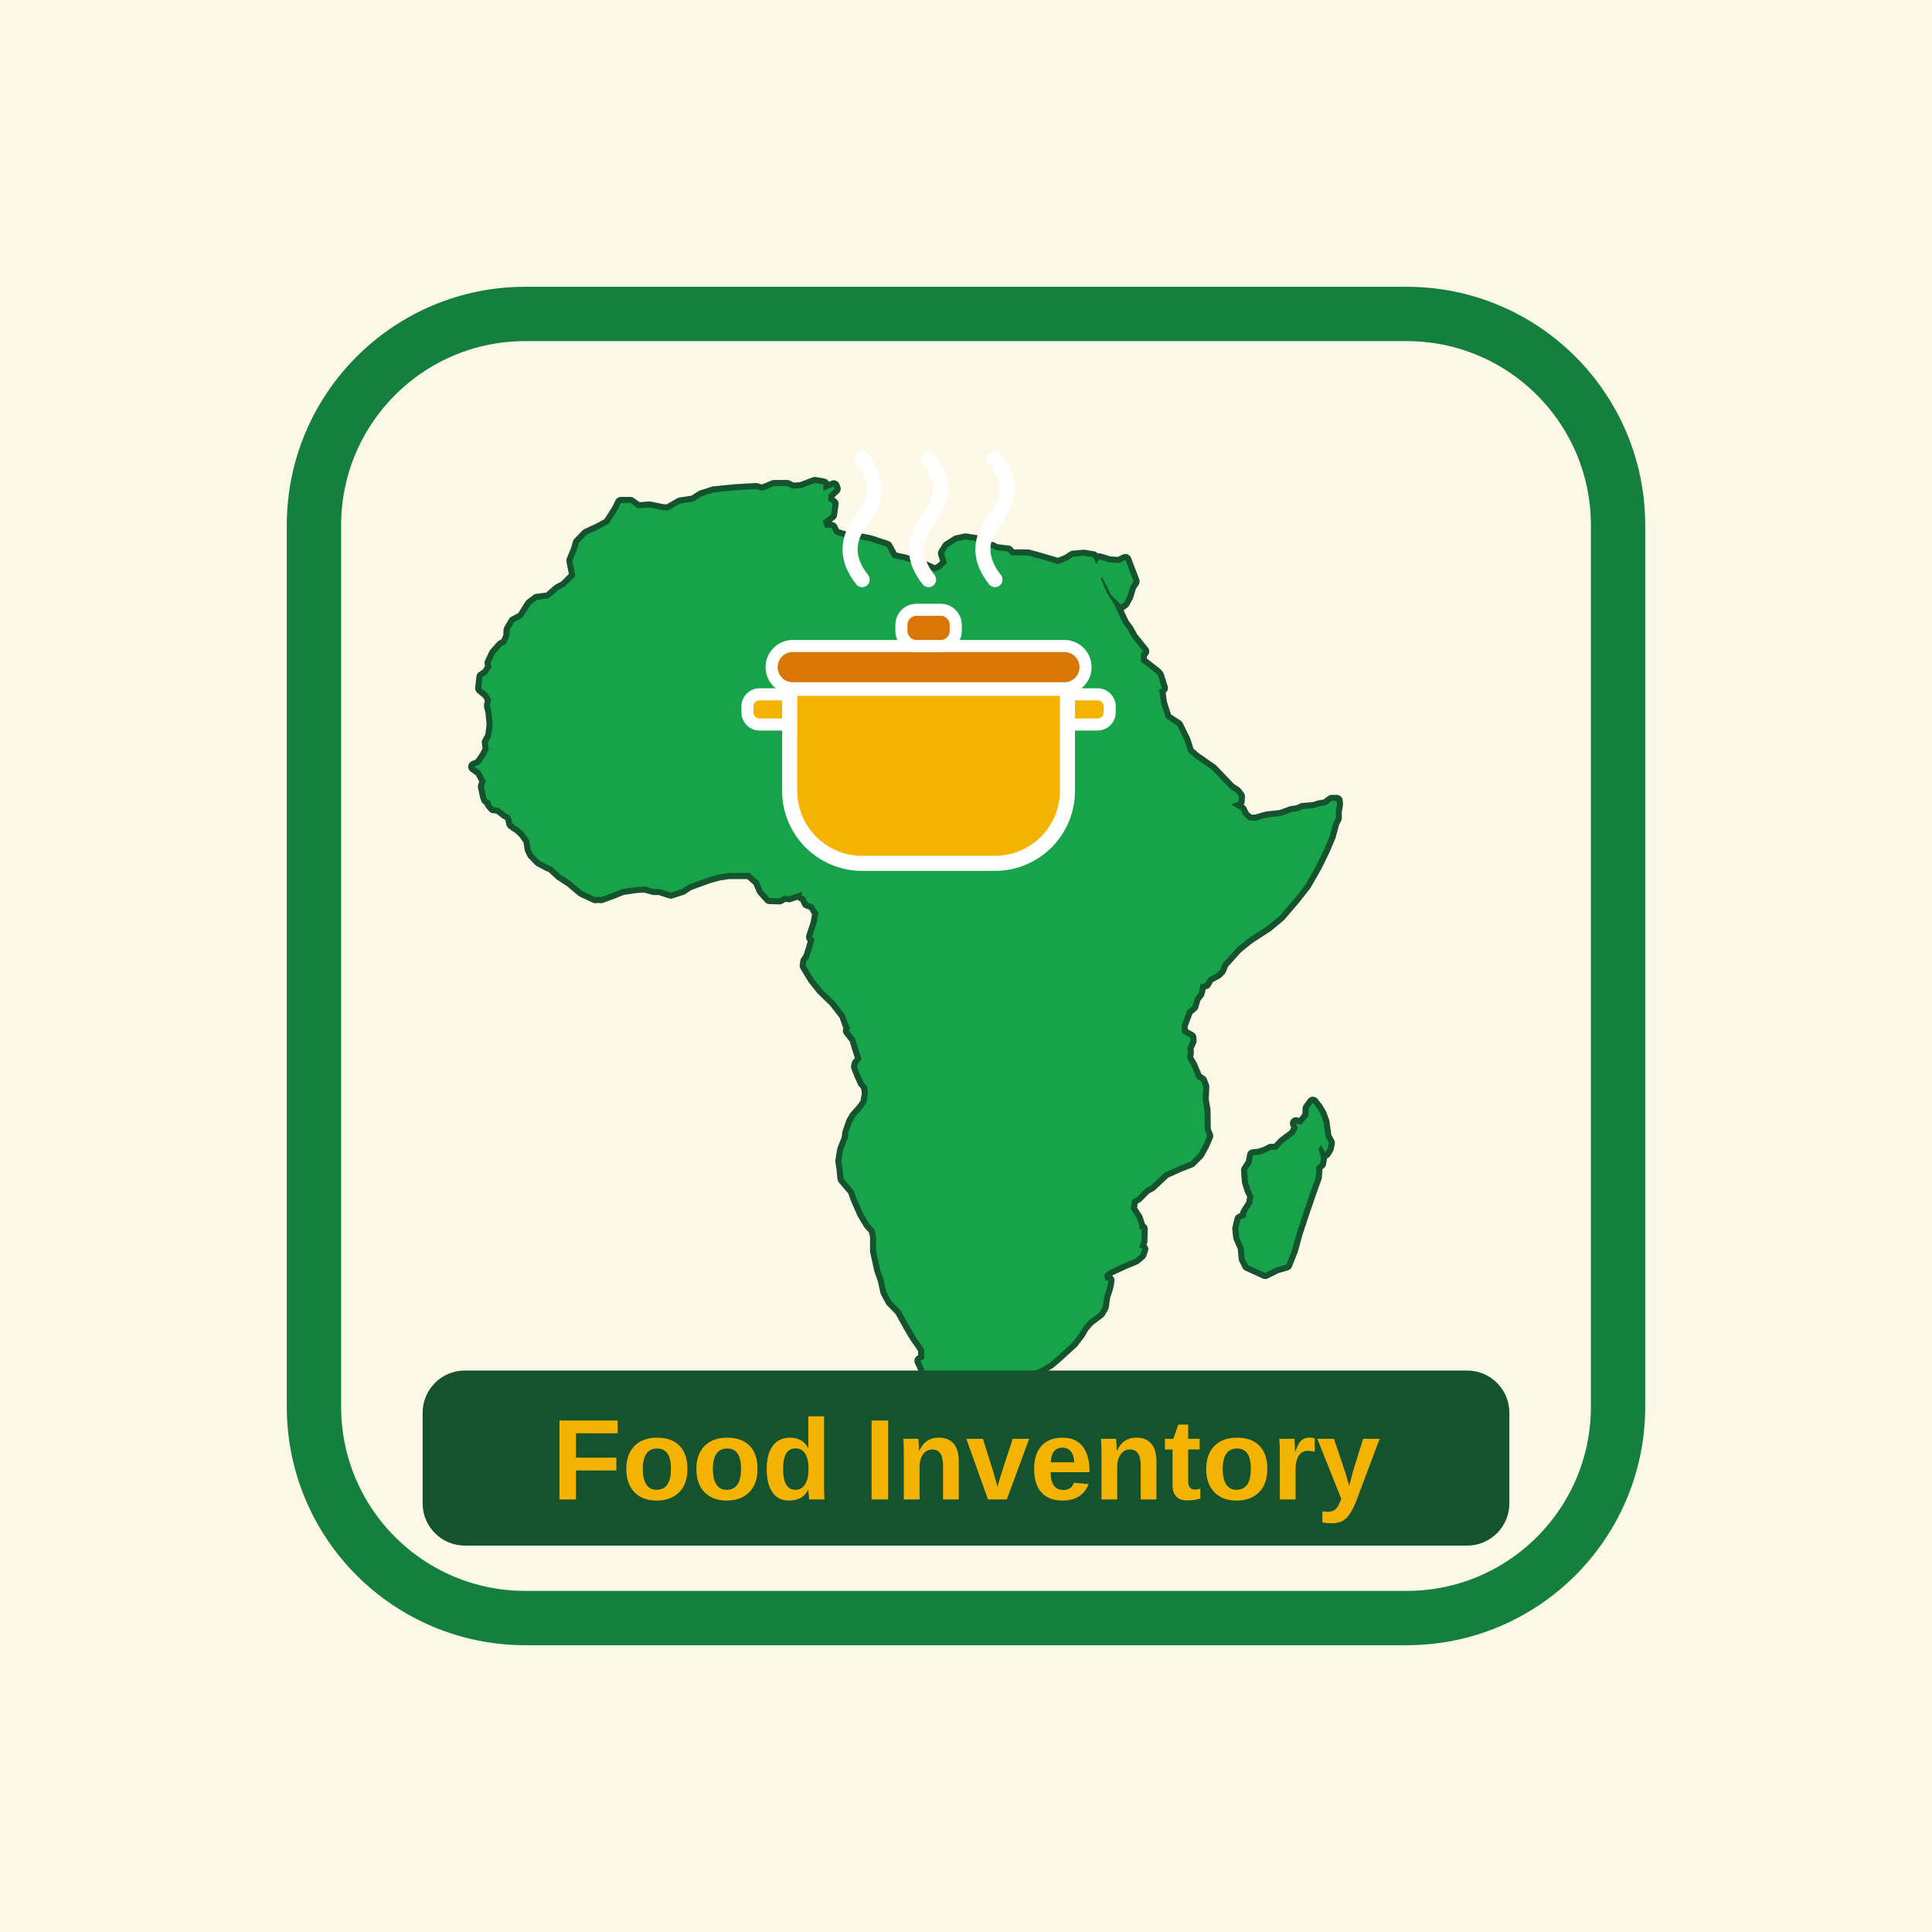
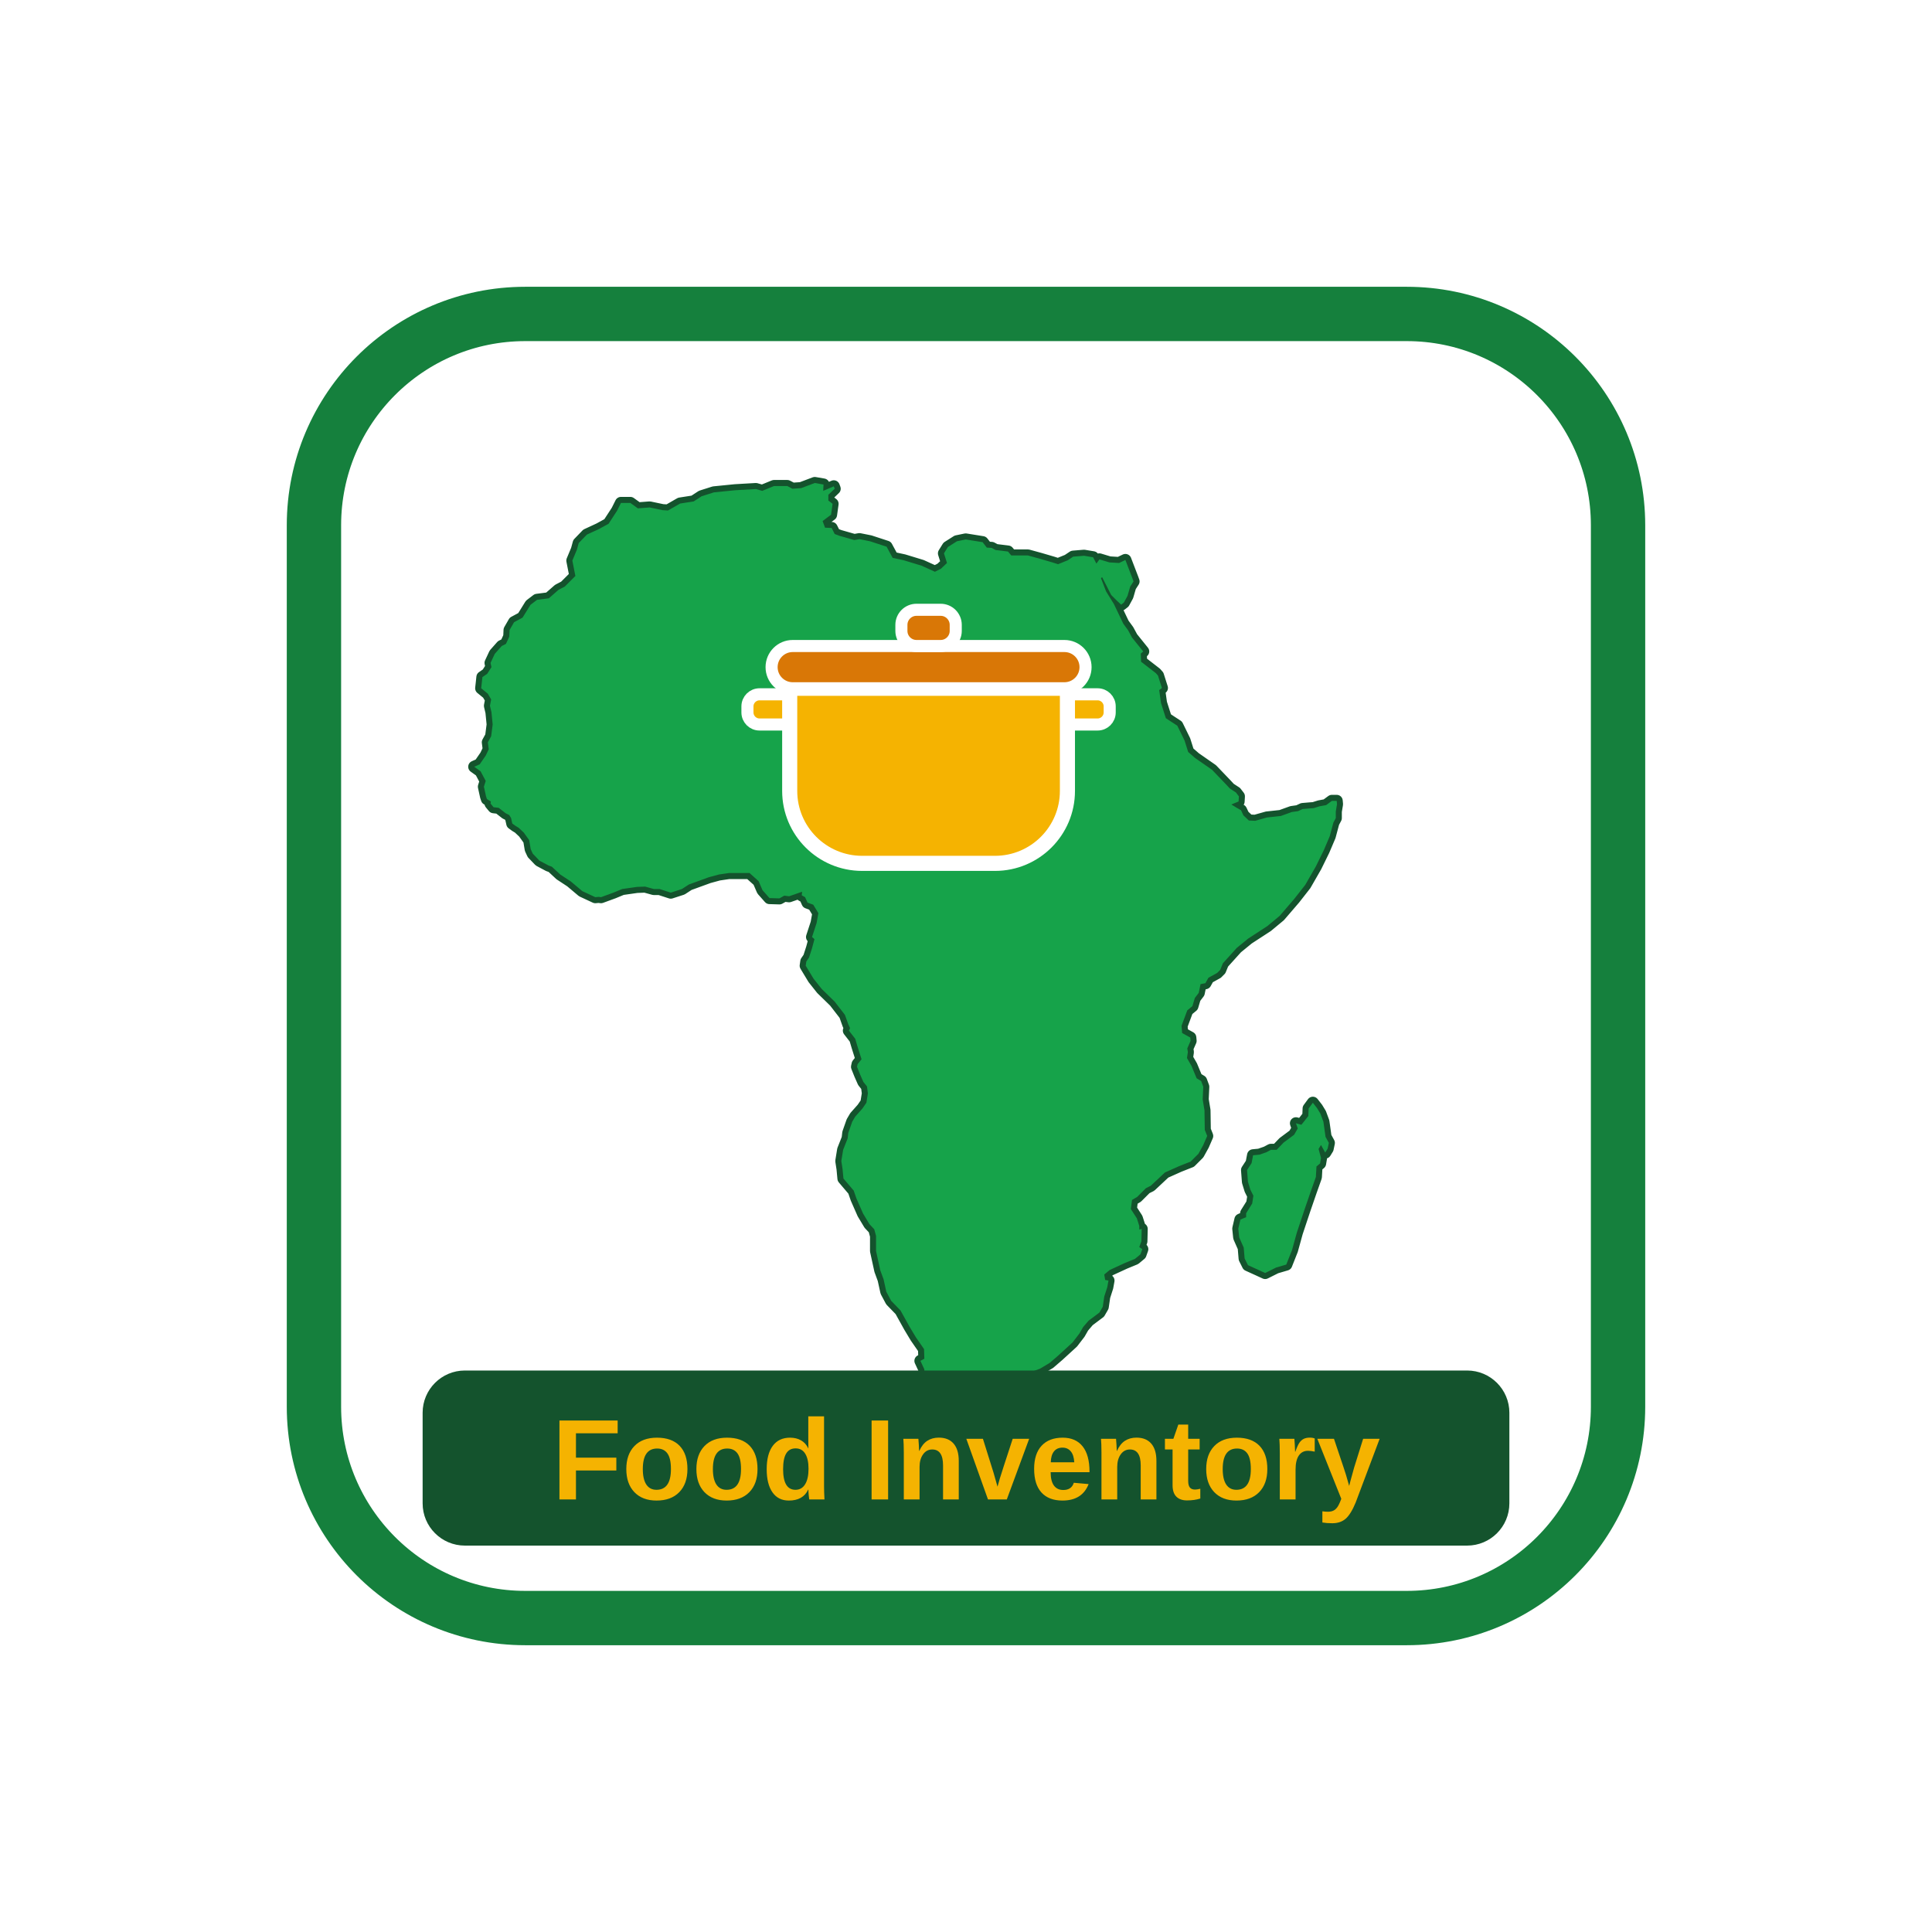
<svg xmlns="http://www.w3.org/2000/svg" viewBox="0 0 512 512">
-   <rect width="512" height="512" fill="#fdf8e7" />
+   <rect width="512" height="512" fill="#ffffff" />
  <g transform="translate(51.2 51.2) scale(0.8)">
-     <rect width="512" height="512" fill="#fdf8e7" />
+     <rect width="512" height="512" fill="#ffffff" />
    <rect x="40" y="40" width="432" height="432" rx="70" fill="none" stroke="#15803d" stroke-width="18" />
    <path d="M307.3,255.2 L308.0,255.7 L323.1,264.1 L323.3,266.5 L329.3,270.7 L327.4,275.8 L327.6,278.2 L330.3,279.7 L330.4,280.8 L329.3,283.3 L329.5,284.5 L329.2,286.5 L330.7,289.1 L332.4,293.2 L333.9,294.1 L333.9,294.1 L330.6,296.6 L326.1,298.2 L323.6,298.1 L322.1,299.4 L319.2,299.5 L318.1,300.0 L313.1,298.8 L310.0,299.1 L308.9,293.5 L307.4,291.6 L306.6,290.4 L302.5,289.6 L300.2,288.4 L297.5,287.7 L295.9,287.0 L294.1,285.9 L294.1,285.9 L291.9,280.7 L289.5,278.4 L288.6,276.0 L289.1,273.8 L288.3,270.0 L290.0,269.8 L291.5,268.3 L293.2,266.1 L294.2,265.2 L294.1,263.9 L293.3,262.9 L293.0,261.3 L293.0,261.3 L294.2,260.8 L294.5,258.3 L292.8,256.0 L294.3,255.5 L298.8,255.5 L307.3,255.2ZM130.3,136.3 L130.3,136.6 L130.3,137.4 L130.2,143.7 L116.6,143.5 L116.7,154.1 L112.8,154.5 L111.8,156.6 L112.6,162.6 L96.3,162.6 L95.4,164.0 L95.6,162.2 L95.7,162.2 L105.0,161.9 L105.5,160.4 L107.2,158.5 L108.6,152.8 L114.4,148.3 L116.3,143.1 L117.6,142.7 L119.0,139.5 L122.5,139.1 L124.0,139.6 L125.9,139.6 L127.2,138.7 L129.8,138.5 L129.7,136.3 L130.3,136.3ZM288.3,270.0 L289.1,273.8 L288.6,276.0 L289.5,278.4 L291.9,280.7 L294.1,285.9 L294.1,285.9 L292.5,285.5 L286.9,286.2 L285.8,286.7 L284.6,289.4 L285.5,291.2 L284.8,296.1 L284.3,300.3 L285.4,301.0 L288.3,302.6 L289.5,301.9 L289.8,306.4 L286.6,306.3 L284.9,304.0 L283.4,302.3 L280.2,301.7 L279.3,299.5 L276.7,300.8 L273.4,300.2 L272.0,298.4 L269.4,298.0 L267.4,298.1 L267.2,296.8 L265.8,296.7 L263.9,296.4 L261.3,297.1 L259.5,297.0 L258.5,297.3 L258.7,292.4 L257.3,290.8 L257.0,288.3 L257.6,285.8 L256.8,284.2 L256.7,281.6 L251.6,281.6 L252.0,280.1 L249.9,280.1 L249.6,280.8 L247.1,281.0 L246.0,283.4 L245.4,284.5 L243.1,283.9 L241.7,284.5 L239.0,284.8 L237.4,282.6 L236.4,281.3 L235.2,278.8 L234.2,275.7 L222.0,275.6 L220.5,276.1 L219.3,276.1 L217.6,276.6 L217.0,275.3 L218.1,274.9 L218.2,273.1 L218.9,272.0 L220.4,271.1 L221.5,271.6 L222.9,270.0 L225.2,270.0 L225.4,271.2 L227.0,271.9 L229.4,269.3 L231.8,267.3 L232.9,266.0 L232.8,262.5 L234.6,258.5 L236.5,256.4 L239.2,254.4 L239.7,253.0 L239.8,251.5 L240.5,250.1 L240.2,247.7 L240.8,244.0 L241.6,241.4 L242.8,239.2 L243.1,236.7 L243.4,233.8 L245.1,231.7 L247.3,230.3 L250.7,231.8 L253.3,233.3 L256.4,233.7 L259.5,234.5 L260.7,232.0 L261.3,231.7 L263.2,232.1 L267.8,230.0 L269.5,230.9 L270.8,230.8 L271.4,229.8 L273.0,229.4 L276.1,229.8 L278.8,229.9 L280.1,229.5 L282.7,232.9 L284.5,233.4 L285.6,232.7 L287.6,233.0 L289.9,232.1 L290.9,233.9 L294.5,236.7 L294.5,236.7 L294.3,241.5 L295.9,242.1 L294.6,243.6 L293.0,244.7 L291.4,246.8 L290.5,248.8 L290.3,252.1 L289.3,253.7 L289.3,256.8 L288.1,258.0 L288.0,260.5 L287.4,260.8 L287.0,263.1 L288.1,265.0 L288.3,270.0ZM339.2,258.3 L336.8,254.8 L336.7,239.7 L340.3,235.0 L341.5,233.7 L344.1,233.6 L347.8,230.7 L353.3,230.5 L365.0,218.0 L367.9,214.5 L369.8,212.0 L369.8,209.8 L369.8,205.6 L369.8,203.9 L369.8,203.8 L369.8,203.8 L371.2,203.7 L373.1,203.1 L375.3,202.7 L377.2,201.3 L378.8,201.3 L378.9,202.4 L378.5,204.8 L378.5,207.0 L377.7,208.5 L376.5,213.0 L374.5,217.7 L371.9,223.0 L368.4,229.1 L364.8,233.7 L359.9,239.4 L355.8,242.8 L349.5,246.9 L345.7,250.0 L341.1,255.1 L340.2,257.3 L339.2,258.3ZM329.3,270.7 L323.3,266.5 L323.1,264.1 L308.0,255.7 L307.3,255.2 L307.2,250.8 L308.4,249.1 L310.5,246.4 L312.0,243.3 L310.2,238.6 L309.7,236.5 L307.7,233.6 L310.3,231.1 L313.1,228.4 L315.2,229.1 L315.2,231.4 L316.7,232.8 L319.6,232.8 L324.8,236.3 L326.1,236.3 L327.1,236.2 L328.0,236.7 L330.8,237.0 L332.0,235.3 L335.8,233.6 L337.5,235.0 L340.3,235.0 L336.7,239.7 L336.8,254.8 L339.2,258.3 L336.3,259.9 L335.3,261.7 L333.7,262.0 L333.1,264.9 L331.8,266.6 L331.0,269.3 L329.3,270.7ZM268.5,217.1 L265.3,215.2 L263.9,214.0 L263.6,212.7 L264.3,211.0 L264.3,209.3 L261.9,206.7 L261.4,204.9 L261.4,203.9 L259.9,202.7 L259.9,200.3 L259.0,198.7 L257.5,198.9 L258.0,197.4 L259.0,195.7 L258.6,194.0 L259.9,192.7 L259.1,191.7 L260.2,189.1 L262.1,186.1 L265.6,186.4 L265.4,169.9 L265.5,168.1 L270.3,168.1 L270.3,159.8 L287.0,159.8 L303.1,159.8 L319.6,159.8 L320.9,163.9 L320.0,164.6 L320.6,168.9 L322.2,173.9 L323.7,174.9 L326.0,176.4 L323.9,178.8 L320.9,179.5 L319.5,180.8 L319.1,183.5 L317.3,189.6 L317.8,191.3 L317.1,194.9 L315.4,199.0 L312.9,201.0 L311.1,204.2 L310.7,205.9 L308.8,207.1 L307.5,211.4 L307.6,215.2 L307.5,211.9 L307.0,211.8 L307.0,209.8 L306.5,208.3 L304.4,206.7 L303.9,203.7 L304.4,200.6 L302.5,200.3 L302.2,201.3 L299.7,201.5 L300.7,202.7 L301.0,205.2 L298.8,207.5 L296.7,210.5 L294.5,210.9 L291.0,208.5 L289.5,209.3 L289.0,210.6 L286.9,211.3 L286.8,212.2 L282.6,212.2 L282.1,211.3 L279.1,211.2 L277.6,211.9 L276.4,211.6 L274.3,209.1 L273.6,208.0 L270.6,208.6 L269.4,210.5 L268.4,214.2 L266.9,215.0 L265.6,215.4 L268.5,217.1ZM265.4,169.9 L265.6,186.4 L262.1,186.1 L260.2,189.1 L259.1,191.7 L259.9,192.7 L258.6,194.0 L259.0,195.7 L258.0,197.4 L257.5,198.9 L259.0,198.7 L259.9,200.3 L259.9,202.7 L261.4,203.9 L261.4,204.9 L258.8,205.7 L256.7,207.3 L253.7,211.9 L249.7,213.8 L245.7,213.5 L244.6,213.9 L245.0,215.4 L242.8,216.8 L241.0,218.5 L235.8,220.0 L234.8,219.1 L234.1,219.0 L233.3,220.1 L229.9,220.4 L230.5,219.3 L229.2,216.4 L228.6,214.7 L226.8,214.0 L224.4,211.6 L225.3,209.6 L227.2,210.0 L228.3,209.7 L230.7,209.8 L228.4,206.0 L228.5,203.2 L228.3,200.5 L226.6,197.8 L227.0,195.8 L224.4,195.8 L224.4,193.1 L222.6,191.5 L224.4,186.1 L229.7,182.1 L230.0,176.7 L231.6,168.3 L232.5,166.5 L230.7,165.1 L230.7,163.8 L229.1,162.7 L228.1,156.2 L232.3,153.9 L248.9,161.9 L265.4,169.9ZM234.3,370.1 L236.3,368.0 L237.9,369.1 L238.6,370.9 L240.5,371.2 L243.1,372.0 L245.3,371.7 L249.1,369.6 L249.1,354.2 L250.2,354.8 L252.6,358.8 L252.3,361.3 L253.2,362.8 L256.2,362.4 L258.2,360.5 L260.2,359.3 L261.2,357.3 L263.3,356.3 L265.0,356.8 L267.0,358.0 L270.4,358.2 L273.0,357.2 L273.5,355.9 L274.2,353.9 L276.5,353.6 L277.7,352.0 L279.1,349.3 L282.8,346.2 L288.7,343.1 L290.4,343.1 L292.4,343.8 L293.8,343.3 L296.0,343.8 L298.0,349.6 L299.1,352.6 L298.3,357.2 L298.7,358.7 L296.6,357.9 L295.4,358.2 L295.0,359.4 L293.9,361.0 L293.9,362.4 L296.4,364.7 L298.8,364.2 L299.7,362.4 L302.8,362.4 L301.8,365.5 L301.3,368.9 L300.2,370.8 L297.4,372.9 L296.6,373.5 L294.8,375.6 L293.6,377.7 L291.3,380.7 L286.6,385.0 L283.7,387.5 L280.5,389.4 L276.2,391.0 L274.1,391.2 L273.5,392.4 L271.0,391.8 L268.9,392.5 L264.4,391.7 L261.9,392.2 L260.2,392.0 L255.9,393.7 L252.4,394.3 L249.8,395.9 L247.9,396.0 L246.1,394.5 L244.7,394.4 L242.9,392.6 L242.7,393.2 L242.2,392.0 L242.2,389.6 L240.9,386.8 L242.2,386.1 L242.1,382.9 L239.4,379.0 L237.3,375.5 L237.3,375.5 L234.3,370.1ZM286.8,371.6 L288.3,372.9 L287.0,374.9 L286.3,376.3 L284.0,376.9 L283.2,378.2 L281.7,378.6 L278.6,375.5 L280.8,372.8 L283.1,371.2 L285.0,370.3 L286.8,371.6ZM296.0,343.8 L293.8,343.3 L292.4,343.8 L290.4,343.1 L288.7,343.1 L286.1,341.2 L282.8,340.6 L281.6,337.9 L281.6,336.5 L279.8,336.0 L275.1,331.5 L273.8,329.1 L273.0,328.3 L271.4,325.0 L276.0,325.4 L277.4,325.9 L278.8,325.8 L281.1,323.1 L284.7,319.7 L286.2,319.4 L286.7,317.9 L289.1,316.3 L292.2,315.7 L292.5,317.3 L295.9,317.2 L297.9,318.1 L298.8,319.1 L300.7,319.4 L302.9,320.7 L302.9,326.0 L302.1,328.9 L301.9,332.0 L302.6,333.2 L302.1,335.7 L301.5,336.0 L300.4,339.0 L296.0,343.8ZM288.7,343.1 L282.8,346.2 L279.1,349.3 L277.7,352.0 L276.5,353.6 L274.2,353.9 L273.5,355.9 L273.0,357.2 L270.4,358.2 L267.0,358.0 L265.0,356.8 L263.3,356.3 L261.2,357.3 L260.2,359.3 L258.2,360.5 L256.2,362.4 L253.2,362.8 L252.3,361.3 L252.6,358.8 L250.2,354.8 L249.1,354.2 L249.1,342.1 L253.2,341.9 L253.3,327.1 L256.4,327.0 L262.8,325.5 L264.4,327.3 L267.0,325.6 L268.3,325.6 L270.6,324.7 L271.4,325.0 L273.0,328.3 L273.8,329.1 L275.1,331.5 L279.8,336.0 L281.6,336.5 L281.6,337.9 L282.8,340.6 L286.1,341.2 L288.7,343.1ZM249.1,354.2 L249.1,369.6 L245.3,371.7 L243.1,372.0 L240.5,371.2 L238.6,370.9 L237.9,369.1 L236.3,368.0 L234.3,370.1 L231.2,366.9 L229.6,363.9 L228.7,359.8 L227.6,356.8 L226.2,350.4 L226.2,345.4 L225.6,343.2 L224.0,341.5 L221.9,338.0 L219.7,333.0 L218.8,330.4 L215.4,326.4 L215.1,323.2 L217.1,322.4 L219.6,321.7 L222.3,321.8 L224.8,323.7 L225.4,323.4 L242.3,323.2 L245.2,325.2 L255.2,325.8 L262.9,324.1 L266.3,323.2 L269.0,323.4 L270.6,324.3 L270.6,324.7 L268.3,325.6 L267.0,325.6 L264.4,327.3 L262.8,325.5 L256.4,327.0 L253.3,327.1 L253.2,341.9 L249.1,342.1 L249.1,354.2ZM96.9,194.7 L95.2,191.5 L93.1,190.0 L94.9,189.2 L96.9,186.3 L97.9,184.2 L99.3,182.9 L101.4,183.2 L103.4,182.3 L105.8,182.3 L107.7,183.5 L110.5,184.6 L113.0,187.6 L115.8,190.5 L116.0,193.1 L116.8,195.5 L118.3,196.6 L118.7,198.2 L118.5,199.5 L117.9,199.8 L115.6,199.4 L115.3,199.9 L114.4,200.0 L111.4,199.0 L109.4,198.9 L101.7,198.8 L100.6,199.2 L99.2,199.1 L97.0,199.8 L96.3,196.6 L100.1,196.7 L101.1,196.1 L101.9,196.1 L103.4,195.1 L105.2,196.0 L107.0,196.1 L108.8,195.1 L108.0,193.9 L106.6,194.6 L105.3,194.6 L103.7,193.6 L102.3,193.6 L101.4,194.6 L96.9,194.7ZM118.5,199.5 L118.7,198.2 L118.3,196.6 L116.8,195.5 L116.0,193.1 L115.8,190.5 L117.2,189.7 L117.9,187.3 L119.2,187.2 L122.1,188.4 L124.4,187.5 L126.0,187.8 L126.7,186.9 L143.3,186.8 L144.3,183.9 L143.5,183.4 L141.5,165.5 L139.5,147.5 L145.9,147.4 L159.9,156.5 L173.9,165.6 L174.9,167.5 L177.5,168.7 L179.4,169.4 L179.5,172.0 L184.1,171.6 L184.1,181.2 L181.8,184.0 L181.5,186.5 L177.8,187.2 L172.1,187.6 L170.6,189.0 L167.9,189.2 L165.2,189.2 L164.2,188.4 L161.9,189.0 L158.0,190.7 L157.2,192.0 L154.0,193.9 L153.5,195.0 L151.7,195.8 L149.7,195.3 L148.6,196.3 L148.0,199.1 L144.7,202.6 L144.7,204.0 L143.6,205.7 L143.9,208.2 L142.2,208.8 L141.2,209.3 L140.6,207.5 L139.4,208.0 L138.6,207.9 L137.9,209.1 L134.7,209.1 L133.5,208.5 L133.0,208.8 L131.7,207.6 L131.9,206.4 L131.4,205.9 L130.5,206.3 L130.7,205.0 L131.5,203.9 L129.8,202.2 L129.3,201.0 L128.4,200.1 L127.6,200.0 L126.6,200.6 L125.2,201.1 L124.1,202.0 L122.3,201.7 L121.2,200.6 L120.5,200.5 L119.4,201.1 L118.7,201.1 L118.5,199.5ZM95.4,164.0 L96.3,162.6 L112.6,162.6 L111.8,156.6 L112.8,154.5 L116.7,154.1 L116.6,143.5 L130.2,143.7 L130.3,137.4 L145.9,147.4 L139.5,147.5 L141.5,165.5 L143.5,183.4 L144.3,183.9 L143.3,186.8 L126.7,186.9 L126.0,187.8 L124.4,187.5 L122.1,188.4 L119.2,187.2 L117.9,187.3 L117.2,189.7 L115.8,190.5 L113.0,187.6 L110.5,184.6 L107.7,183.5 L105.8,182.3 L103.4,182.3 L101.4,183.2 L99.3,182.9 L97.9,184.2 L97.6,181.9 L98.7,179.9 L99.2,176.0 L98.8,171.9 L98.3,169.8 L98.7,167.7 L97.6,165.8 L95.4,164.0ZM177.5,225.2 L174.1,225.7 L173.1,222.9 L173.3,213.3 L172.4,212.5 L172.3,210.4 L170.8,209.0 L169.6,207.7 L170.1,205.5 L171.5,205.1 L172.4,203.3 L174.4,202.9 L175.3,201.6 L176.7,200.4 L178.2,200.4 L181.4,202.8 L181.2,204.2 L182.1,206.6 L181.3,208.3 L181.8,209.4 L179.7,212.0 L178.5,213.3 L177.7,215.9 L177.8,218.5 L177.5,225.2ZM228.1,156.2 L229.1,162.7 L230.7,163.8 L230.7,165.1 L232.5,166.5 L231.6,168.3 L230.0,176.7 L229.7,182.1 L224.4,186.1 L222.6,191.5 L224.4,193.1 L224.4,195.8 L227.0,195.8 L226.6,197.8 L225.4,198.0 L225.3,199.4 L224.5,199.5 L221.7,194.9 L220.7,194.7 L217.5,197.1 L214.3,195.9 L212.0,195.6 L210.8,196.2 L208.4,196.1 L205.9,197.8 L203.8,197.9 L198.8,195.8 L196.8,196.8 L194.7,196.7 L193.1,195.2 L189.0,193.6 L184.5,194.1 L183.4,195.0 L182.8,197.4 L181.7,199.1 L181.4,202.8 L178.2,200.4 L176.7,200.4 L175.3,201.6 L175.4,198.8 L170.6,197.8 L170.5,195.8 L168.1,193.1 L167.6,191.2 L167.9,189.2 L170.6,189.0 L172.1,187.6 L177.8,187.2 L181.5,186.5 L181.8,184.0 L184.1,181.2 L184.1,171.6 L190.0,169.8 L202.0,161.6 L216.2,153.7 L222.8,155.5 L225.1,157.8 L228.1,156.2ZM177.5,225.2 L177.8,218.5 L177.7,215.9 L178.5,213.3 L179.7,212.0 L181.8,209.4 L181.3,208.3 L182.1,206.6 L181.2,204.2 L181.4,202.8 L181.7,199.1 L182.8,197.4 L183.4,195.0 L184.5,194.1 L189.0,193.6 L193.1,195.2 L194.7,196.7 L196.8,196.8 L198.8,195.8 L203.8,197.9 L205.9,197.8 L208.4,196.1 L210.8,196.2 L212.0,195.6 L214.3,195.9 L217.5,197.1 L220.7,194.7 L221.7,194.9 L224.5,199.5 L225.3,199.4 L226.9,201.0 L226.5,201.8 L226.3,203.2 L222.8,206.4 L221.7,209.0 L221.1,211.2 L220.2,212.1 L219.4,215.0 L217.1,216.7 L216.5,218.8 L215.6,220.5 L215.2,222.2 L212.3,223.6 L210.0,221.9 L208.4,222.0 L205.9,224.4 L204.7,224.5 L202.8,228.5 L201.7,231.4 L197.4,232.9 L195.8,232.7 L194.2,233.6 L190.9,233.5 L188.6,230.9 L187.3,227.9 L184.3,225.2 L181.2,225.2 L177.5,225.2ZM226.6,197.8 L228.3,200.5 L228.5,203.2 L228.4,206.0 L230.7,209.8 L228.3,209.7 L227.2,210.0 L225.3,209.6 L224.4,211.6 L226.8,214.0 L228.6,214.7 L229.2,216.4 L230.5,219.3 L229.9,220.4 L227.8,224.6 L226.8,225.4 L226.5,228.6 L226.9,230.3 L226.5,231.6 L228.5,233.8 L228.9,235.3 L230.4,237.4 L232.3,238.7 L232.5,240.6 L232.9,241.8 L232.6,244.1 L229.3,243.1 L226.0,242.0 L220.7,241.8 L220.2,241.6 L217.7,242.1 L215.2,241.6 L213.2,241.9 L206.5,241.8 L207.1,238.5 L205.4,235.7 L203.5,235.0 L202.7,233.2 L201.6,232.6 L201.7,231.4 L202.8,228.5 L204.7,224.5 L205.9,224.4 L208.4,222.0 L210.0,221.9 L212.3,223.6 L215.2,222.2 L215.6,220.5 L216.5,218.8 L217.1,216.7 L219.4,215.0 L220.2,212.1 L221.1,211.2 L221.7,209.0 L222.8,206.4 L226.3,203.2 L226.5,201.8 L226.9,201.0 L225.3,199.4 L225.4,198.0 L226.6,197.8ZM170.1,205.5 L169.6,207.7 L170.8,209.0 L172.3,210.4 L172.4,212.5 L173.3,213.3 L173.1,222.9 L174.1,225.7 L170.8,226.6 L169.8,225.2 L168.7,222.5 L168.4,220.5 L169.3,216.7 L168.3,215.2 L167.9,211.9 L167.9,208.9 L166.1,206.8 L166.5,205.5 L170.1,205.5ZM166.5,205.5 L166.1,206.8 L167.9,208.9 L167.9,211.9 L168.3,215.2 L169.3,216.7 L168.4,220.5 L168.7,222.5 L169.8,225.2 L170.8,226.6 L164.2,229.0 L161.9,230.5 L158.2,231.7 L154.5,230.5 L154.7,228.9 L152.9,225.3 L154.0,220.6 L155.7,217.1 L154.6,211.2 L154.0,208.0 L154.1,205.7 L161.4,205.5 L163.2,205.8 L164.5,205.1 L166.5,205.5ZM133.0,208.8 L133.5,208.5 L134.7,209.1 L137.9,209.1 L138.6,207.9 L139.4,208.0 L140.6,207.5 L141.2,209.3 L142.2,208.8 L143.9,208.2 L145.8,209.1 L146.5,210.4 L148.4,211.3 L149.8,210.3 L151.8,210.1 L154.6,211.2 L155.7,217.1 L154.0,220.6 L152.9,225.3 L154.7,228.9 L154.5,230.5 L152.6,230.5 L149.7,229.7 L147.0,229.8 L142.1,230.5 L139.2,231.7 L135.1,233.2 L134.3,233.1 L134.6,229.7 L135.0,229.2 L134.9,227.5 L133.1,225.8 L131.8,225.5 L130.6,224.4 L131.5,222.5 L131.1,220.5 L131.3,219.3 L131.9,219.3 L132.2,217.5 L131.9,216.7 L132.3,216.1 L133.8,215.6 L132.8,212.3 L131.8,210.6 L132.1,209.2 L133.0,208.8ZM109.4,198.9 L111.4,199.0 L114.4,200.0 L115.3,199.9 L115.6,199.4 L117.9,199.8 L118.5,199.5 L118.7,201.1 L119.4,201.1 L120.5,200.5 L121.2,200.6 L122.3,201.7 L124.1,202.0 L125.2,201.1 L126.6,200.6 L127.6,200.0 L128.4,200.1 L129.3,201.0 L129.8,202.2 L131.5,203.9 L130.7,205.0 L130.5,206.3 L131.4,205.9 L131.9,206.4 L131.7,207.6 L133.0,208.8 L132.1,209.2 L131.8,210.6 L132.8,212.3 L133.8,215.6 L132.3,216.1 L131.9,216.7 L132.2,217.5 L131.9,219.3 L131.3,219.3 L130.1,219.2 L129.2,220.9 L128.1,220.9 L127.3,220.0 L127.5,218.3 L125.8,215.8 L124.7,216.2 L123.8,216.3 L122.7,216.6 L122.7,215.0 L122.1,213.9 L122.2,212.7 L121.3,211.0 L120.1,209.5 L116.8,209.5 L115.8,210.3 L114.7,210.4 L114.0,211.3 L113.5,212.4 L111.3,214.3 L109.5,211.8 L107.8,210.2 L106.8,209.6 L105.7,208.8 L105.3,207.0 L104.7,206.0 L103.5,205.4 L105.3,203.3 L106.6,203.4 L107.7,202.7 L108.6,202.7 L109.2,202.2 L108.9,200.8 L109.3,200.3 L109.4,198.9ZM97.0,199.8 L99.2,199.1 L100.6,199.2 L101.7,198.8 L109.4,198.9 L109.3,200.3 L108.9,200.8 L109.2,202.2 L108.6,202.7 L107.7,202.7 L106.6,203.4 L105.3,203.3 L103.5,205.4 L101.2,203.6 L99.5,203.4 L98.5,202.2 L98.6,201.5 L97.3,200.7 L97.0,199.8ZM131.3,219.3 L131.1,220.5 L131.5,222.5 L130.6,224.4 L131.8,225.5 L133.1,225.8 L134.9,227.5 L135.0,229.2 L134.6,229.7 L134.3,233.1 L133.2,233.2 L128.9,231.2 L125.1,228.0 L121.6,225.7 L118.8,223.1 L119.8,221.7 L120.0,220.5 L121.9,218.3 L123.8,216.3 L124.7,216.2 L125.8,215.8 L127.5,218.3 L127.3,220.0 L128.1,220.9 L129.2,220.9 L130.1,219.2 L131.3,219.3ZM111.3,214.3 L113.5,212.4 L114.0,211.3 L114.7,210.4 L115.8,210.3 L116.8,209.5 L120.1,209.5 L121.3,211.0 L122.2,212.7 L122.1,213.9 L122.7,215.0 L122.7,216.6 L123.8,216.3 L121.9,218.3 L120.0,220.5 L119.8,221.7 L118.8,223.1 L117.7,222.7 L114.7,221.1 L112.5,218.8 L111.8,217.3 L111.3,214.3ZM143.9,208.2 L143.6,205.7 L144.7,204.0 L144.7,202.6 L148.0,199.1 L148.6,196.3 L149.7,195.3 L151.7,195.8 L153.5,195.0 L154.0,193.9 L157.2,192.0 L158.0,190.7 L161.9,189.0 L164.2,188.4 L165.2,189.2 L167.9,189.2 L167.6,191.2 L168.1,193.1 L170.5,195.8 L170.6,197.8 L175.4,198.8 L175.3,201.6 L174.4,202.9 L172.4,203.3 L171.5,205.1 L170.1,205.5 L166.5,205.5 L164.5,205.1 L163.2,205.8 L161.4,205.5 L154.1,205.7 L154.0,208.0 L154.6,211.2 L151.8,210.1 L149.8,210.3 L148.4,211.3 L146.5,210.4 L145.8,209.1 L143.9,208.2ZM280.1,229.5 L278.8,229.9 L276.1,229.8 L273.0,229.4 L271.4,229.8 L270.8,230.8 L269.5,230.9 L267.8,230.0 L263.2,232.1 L261.3,231.7 L260.7,232.0 L259.5,234.5 L256.4,233.7 L253.3,233.3 L250.7,231.8 L247.3,230.3 L245.1,231.7 L243.4,233.8 L243.1,236.7 L240.4,236.5 L237.6,235.8 L235.1,238.0 L232.9,241.8 L232.5,240.6 L232.3,238.7 L230.4,237.4 L228.9,235.3 L228.5,233.8 L226.5,231.6 L226.9,230.3 L226.5,228.6 L226.8,225.4 L227.8,224.6 L229.9,220.4 L233.3,220.1 L234.1,219.0 L234.8,219.1 L235.8,220.0 L241.0,218.5 L242.8,216.8 L245.0,215.4 L244.6,213.9 L245.7,213.5 L249.7,213.8 L253.7,211.9 L256.7,207.3 L258.8,205.7 L261.4,204.9 L261.9,206.7 L264.3,209.3 L264.3,211.0 L263.6,212.7 L263.9,214.0 L265.3,215.2 L268.5,217.1 L270.8,218.7 L270.8,220.1 L273.6,222.2 L275.3,224.0 L276.4,226.5 L279.5,228.2 L280.1,229.5ZM243.1,236.7 L242.8,239.2 L241.6,241.4 L240.8,244.0 L240.2,247.7 L240.5,250.1 L239.8,251.5 L239.7,253.0 L239.2,254.4 L236.5,256.4 L234.6,258.5 L232.8,262.5 L232.9,266.0 L231.8,267.3 L229.4,269.3 L227.0,271.9 L225.4,271.2 L225.2,270.0 L222.9,270.0 L221.5,271.6 L220.4,271.1 L218.8,269.7 L217.6,270.4 L215.9,272.2 L212.5,267.8 L215.6,265.5 L214.1,262.8 L215.5,261.7 L218.3,261.2 L218.6,259.4 L220.8,261.4 L224.5,261.5 L225.8,259.6 L226.3,256.8 L225.9,253.6 L223.9,251.1 L225.7,246.3 L224.7,245.5 L221.6,245.8 L220.4,243.6 L220.7,241.8 L226.0,242.0 L229.3,243.1 L232.6,244.1 L232.9,241.8 L235.1,238.0 L237.6,235.8 L240.4,236.5 L243.1,236.7ZM213.2,241.9 L215.2,241.6 L217.7,242.1 L220.2,241.6 L220.7,241.8 L220.4,243.6 L221.6,245.8 L224.7,245.5 L225.7,246.3 L223.9,251.1 L225.9,253.6 L226.3,256.8 L225.8,259.6 L224.5,261.5 L220.8,261.4 L218.6,259.4 L218.3,261.2 L215.5,261.7 L214.1,262.8 L215.6,265.5 L212.5,267.8 L208.2,263.6 L205.5,260.2 L202.9,255.9 L203.1,254.5 L204.0,253.2 L205.0,250.1 L205.8,247.1 L207.2,246.8 L213.3,246.9 L213.2,241.9ZM206.5,241.8 L213.2,241.9 L213.3,246.9 L207.2,246.8 L205.8,247.1 L205.0,246.4 L206.5,241.8ZM294.1,285.9 L295.9,287.0 L297.5,287.7 L300.2,288.4 L302.5,289.6 L304.5,291.5 L305.6,295.0 L304.8,296.1 L304.0,299.5 L304.8,303.0 L303.5,304.4 L302.2,308.3 L304.4,309.3 L291.8,312.8 L292.2,315.7 L289.1,316.3 L286.7,317.9 L286.2,319.4 L284.7,319.7 L281.1,323.1 L278.8,325.8 L277.4,325.9 L276.0,325.4 L271.4,325.0 L270.6,324.7 L270.6,324.3 L269.0,323.4 L266.3,323.2 L262.9,324.1 L260.1,321.5 L257.3,318.1 L257.5,304.9 L266.2,304.9 L265.8,303.5 L266.5,301.9 L265.7,300.0 L266.2,298.0 L265.8,296.7 L267.2,296.8 L267.4,298.1 L269.4,298.0 L272.0,298.4 L273.4,300.2 L276.7,300.8 L279.3,299.5 L280.2,301.7 L283.4,302.3 L284.9,304.0 L286.6,306.3 L289.8,306.4 L289.5,301.9 L288.3,302.6 L285.4,301.0 L284.3,300.3 L284.8,296.1 L285.5,291.2 L284.6,289.4 L285.8,286.7 L286.9,286.2 L292.5,285.5 L294.1,285.9ZM302.5,289.6 L306.6,290.4 L307.4,291.6 L308.9,293.5 L310.0,299.1 L308.9,302.3 L310.0,307.7 L311.5,307.7 L313.0,309.0 L314.7,312.0 L315.1,317.3 L313.3,318.2 L312.0,321.1 L309.3,318.5 L309.0,315.6 L309.8,313.7 L309.6,312.0 L308.0,311.0 L306.8,311.3 L304.4,309.3 L302.2,308.3 L303.5,304.4 L304.8,303.0 L304.0,299.5 L304.8,296.1 L305.6,295.0 L304.5,291.5 L302.5,289.6ZM310.0,299.1 L313.1,298.8 L318.1,300.0 L319.2,299.5 L322.1,299.4 L323.6,298.1 L326.1,298.2 L330.6,296.6 L333.9,294.1 L333.9,294.1 L333.9,294.1 L334.6,296.0 L334.4,300.2 L335.0,303.8 L335.1,310.3 L335.9,312.3 L334.6,315.3 L333.0,318.2 L330.4,320.8 L326.6,322.3 L321.9,324.4 L317.2,328.8 L315.6,329.6 L312.7,332.5 L311.0,333.5 L310.6,336.5 L312.6,339.6 L313.4,342.1 L313.4,343.3 L314.2,343.1 L314.1,347.2 L313.4,349.1 L314.4,349.8 L313.8,351.5 L312.0,353.0 L308.6,354.4 L303.6,356.7 L301.8,358.2 L302.1,360.0 L303.2,360.2 L302.8,362.4 L299.7,362.4 L299.3,360.6 L298.7,358.7 L298.3,357.2 L299.1,352.6 L298.0,349.6 L296.0,343.8 L300.4,339.0 L301.5,336.0 L302.1,335.7 L302.6,333.2 L301.9,332.0 L302.1,328.9 L302.9,326.0 L302.9,320.7 L300.7,319.4 L298.8,319.1 L297.9,318.1 L295.9,317.2 L292.5,317.3 L292.2,315.7 L291.8,312.8 L304.4,309.3 L306.8,311.3 L308.0,311.0 L309.6,312.0 L309.8,313.7 L309.0,315.6 L309.3,318.5 L312.0,321.1 L313.3,318.2 L315.1,317.3 L314.7,312.0 L313.0,309.0 L311.5,307.7 L310.0,307.7 L308.9,302.3 L310.0,299.1ZM299.7,362.4 L298.8,364.2 L296.4,364.7 L293.9,362.4 L293.9,361.0 L295.0,359.4 L295.4,358.2 L296.6,357.9 L298.7,358.7 L299.3,360.6 L299.7,362.4ZM220.4,271.1 L218.9,272.0 L218.2,273.1 L218.1,274.9 L217.0,275.3 L215.9,272.2 L217.6,270.4 L218.8,269.7 L220.4,271.1ZM217.6,276.6 L219.3,276.1 L220.5,276.1 L222.0,275.6 L234.2,275.7 L235.2,278.8 L236.4,281.3 L237.4,282.6 L239.0,284.8 L241.7,284.5 L243.1,283.9 L245.4,284.5 L246.0,283.4 L247.1,281.0 L249.6,280.8 L249.9,280.1 L252.0,280.1 L251.6,281.6 L256.7,281.6 L256.8,284.2 L257.6,285.8 L257.0,288.3 L257.3,290.8 L258.7,292.4 L258.5,297.3 L259.5,297.0 L261.3,297.1 L263.9,296.4 L265.8,296.7 L266.2,298.0 L265.7,300.0 L266.5,301.9 L265.8,303.5 L266.2,304.9 L257.5,304.9 L257.3,318.1 L260.1,321.5 L262.9,324.1 L255.2,325.8 L245.2,325.2 L242.3,323.2 L225.4,323.4 L224.8,323.7 L222.3,321.8 L219.6,321.7 L217.1,322.4 L215.1,323.2 L214.7,320.6 L215.3,316.9 L216.8,313.1 L217.0,311.3 L218.3,307.6 L219.3,305.9 L221.7,303.2 L223.0,301.3 L223.5,298.2 L223.2,295.9 L222.0,294.4 L220.9,291.9 L219.9,289.4 L220.1,288.5 L221.4,286.9 L220.1,282.8 L219.3,280.1 L217.2,277.4 L217.6,276.6ZM293.0,261.3 L293.3,262.9 L294.1,263.9 L294.2,265.2 L293.2,266.1 L291.5,268.3 L290.0,269.8 L288.3,270.0 L288.1,265.0 L287.0,263.1 L289.5,263.4 L290.8,261.0 L293.0,261.3ZM372.3,303.1 L373.4,304.9 L374.4,307.6 L375.1,312.6 L376.2,314.6 L375.8,316.5 L375.0,317.8 L373.6,315.3 L372.8,316.6 L373.6,319.6 L373.3,321.4 L372.1,322.4 L371.9,325.9 L370.2,330.7 L368.2,336.5 L365.6,344.3 L364.0,350.1 L362.1,354.9 L358.7,355.9 L355.1,357.7 L352.7,356.6 L349.4,355.1 L348.3,352.9 L348.0,349.3 L346.5,345.9 L346.2,343.0 L346.9,340.0 L348.8,339.2 L348.8,337.9 L350.8,334.7 L351.2,332.1 L350.2,330.1 L349.4,327.5 L349.1,323.6 L350.6,321.3 L351.1,318.7 L353.2,318.5 L355.5,317.7 L357.0,316.9 L358.9,316.9 L361.2,314.5 L364.7,311.9 L365.9,309.8 L365.3,308.1 L367.1,308.6 L369.4,305.7 L369.5,303.2 L370.9,301.3 L372.3,303.1ZM96.9,194.7 L101.4,194.6 L102.3,193.6 L103.7,193.6 L105.3,194.6 L106.6,194.6 L108.0,193.9 L108.8,195.1 L107.0,196.1 L105.2,196.0 L103.4,195.1 L101.9,196.1 L101.1,196.1 L100.1,196.7 L96.3,196.6 L96.9,194.7ZM205.8,125.3 L204.0,117.8 L201.4,116.1 L201.4,115.1 L198.0,112.7 L197.6,109.5 L200.2,107.2 L201.2,103.8 L200.5,99.8 L201.4,97.7 L205.9,96.0 L208.8,96.5 L208.7,98.6 L212.2,97.1 L212.5,97.9 L210.4,99.9 L210.4,101.8 L211.8,102.9 L211.3,106.5 L208.5,108.6 L209.3,110.8 L211.5,110.9 L212.5,112.9 L214.1,113.5 L213.9,116.7 L211.8,117.9 L210.6,119.2 L207.7,120.8 L208.2,122.6 L207.8,124.3 L205.8,125.3ZM130.3,137.4 L130.3,136.6 L130.3,136.3 L130.3,131.4 L137.0,128.3 L141.2,127.7 L144.6,126.6 L146.2,124.5 L151.0,122.8 L151.2,119.7 L153.6,119.4 L155.5,117.8 L160.9,117.1 L161.7,115.5 L160.6,114.6 L159.1,110.3 L158.9,107.7 L157.3,105.1 L161.3,102.8 L165.8,102.1 L168.4,100.4 L172.5,99.1 L179.5,98.4 L186.4,98.0 L188.5,98.6 L192.4,97.0 L196.8,97.0 L198.5,97.9 L201.4,97.7 L200.5,99.8 L201.2,103.8 L200.2,107.2 L197.6,109.5 L198.0,112.7 L201.4,115.1 L201.4,116.1 L204.0,117.8 L205.8,125.3 L207.1,128.9 L207.3,130.9 L206.6,134.3 L206.9,136.2 L206.4,138.4 L206.7,141.1 L205.1,142.8 L207.6,145.8 L207.7,147.6 L209.2,149.9 L211.1,149.2 L214.4,151.1 L216.2,153.7 L202.0,161.6 L190.0,169.8 L184.1,171.6 L179.5,172.0 L179.4,169.4 L177.5,168.7 L174.9,167.5 L173.9,165.6 L159.9,156.5 L145.9,147.4 L130.3,137.4ZM317.8,191.3 L317.3,189.6 L319.1,183.5 L319.5,180.8 L320.9,179.5 L323.9,178.8 L326.0,176.4 L328.4,181.3 L329.6,185.1 L331.9,187.1 L337.5,191.0 L339.8,193.4 L342.1,195.8 L343.4,197.2 L345.4,198.5 L344.2,199.5 L342.4,199.1 L341.0,197.8 L339.3,195.3 L337.4,194.0 L336.4,192.6 L332.7,190.9 L329.9,190.9 L328.9,190.0 L326.4,191.0 L323.9,189.1 L322.6,192.2 L317.8,191.3ZM157.3,105.1 L158.9,107.7 L159.1,110.3 L160.6,114.6 L161.7,115.5 L160.9,117.1 L155.5,117.8 L153.6,119.4 L151.2,119.7 L151.0,122.8 L146.2,124.5 L144.6,126.6 L141.2,127.7 L137.0,128.3 L130.3,131.4 L130.3,136.3 L129.7,136.3 L129.8,138.5 L127.2,138.7 L125.9,139.6 L124.0,139.6 L122.5,139.1 L119.0,139.5 L117.6,142.7 L116.3,143.1 L114.4,148.3 L108.6,152.8 L107.2,158.5 L105.5,160.4 L105.0,161.9 L95.7,162.2 L95.6,162.2 L95.8,160.3 L97.4,159.2 L98.8,157.0 L98.5,155.6 L99.9,152.6 L102.2,150.0 L103.6,149.3 L104.7,146.9 L104.8,144.7 L106.3,142.1 L109.1,140.6 L111.7,136.4 L111.8,136.3 L113.9,134.7 L117.8,134.2 L121.0,131.4 L123.1,130.3 L126.6,126.8 L125.6,121.7 L127.1,118.1 L127.7,115.9 L130.4,113.1 L134.5,111.2 L137.6,109.5 L140.4,105.2 L141.7,102.6 L144.8,102.6 L147.3,104.4 L151.2,104.1 L155.5,105.0 L157.3,105.1ZM319.6,159.8 L303.1,159.8 L287.0,159.8 L270.3,159.8 L270.3,144.5 L270.3,129.7 L269.0,126.4 L270.1,123.8 L269.5,122.0 L271.0,120.0 L276.5,120.0 L280.5,121.1 L284.6,122.3 L286.5,122.9 L289.7,121.6 L291.5,120.4 L295.1,120.1 L298.1,120.6 L299.2,122.7 L300.2,121.3 L303.5,122.3 L306.7,122.5 L308.8,121.5 L308.8,121.5 L311.1,127.5 L311.5,128.6 L310.4,130.3 L309.5,133.4 L308.3,135.6 L307.4,136.3 L306.0,135.0 L304.1,133.1 L301.1,127.2 L300.7,127.5 L302.4,131.9 L305.0,136.1 L308.1,142.6 L309.7,144.8 L311.0,147.2 L314.7,151.8 L313.9,152.5 L314.0,155.2 L318.9,159.0 L319.6,159.8ZM270.3,159.8 L270.3,168.1 L265.5,168.1 L265.4,169.9 L248.9,161.9 L232.3,153.9 L228.1,156.2 L225.1,157.8 L222.8,155.5 L216.2,153.7 L214.4,151.1 L211.1,149.2 L209.2,149.9 L207.7,147.6 L207.6,145.8 L205.1,142.8 L206.7,141.1 L206.4,138.4 L206.9,136.2 L206.6,134.3 L207.3,130.9 L207.1,128.9 L205.8,125.3 L207.8,124.3 L208.2,122.6 L207.7,120.8 L210.6,119.2 L211.8,117.9 L213.9,116.7 L214.1,113.5 L219.0,114.9 L220.7,114.6 L224.2,115.3 L229.7,117.1 L231.7,120.8 L235.4,121.6 L241.3,123.4 L245.7,125.4 L247.7,124.4 L249.7,122.5 L248.7,119.3 L250.0,117.2 L253.0,115.3 L255.9,114.7 L261.5,115.6 L262.9,117.4 L264.5,117.5 L265.8,118.2 L269.9,118.7 L271.0,120.0 L269.5,122.0 L270.1,123.8 L269.0,126.4 L270.3,129.7 L270.3,144.5 L270.3,159.8ZM365.0,218.0 L353.3,230.5 L347.8,230.7 L344.1,233.6 L341.5,233.7 L340.3,235.0 L337.5,235.0 L335.8,233.6 L332.0,235.3 L330.8,237.0 L328.0,236.7 L327.1,236.2 L326.1,236.3 L324.8,236.3 L319.6,232.8 L316.7,232.8 L315.2,231.4 L315.2,229.1 L313.1,228.4 L310.6,223.8 L308.7,222.9 L308.0,221.2 L305.9,219.2 L303.3,218.9 L304.8,216.5 L307.0,216.4 L307.6,215.2 L307.5,211.4 L308.8,207.1 L310.7,205.9 L311.1,204.2 L312.9,201.0 L315.4,199.0 L317.1,194.9 L317.8,191.3 L322.6,192.2 L323.9,189.1 L326.4,191.0 L328.9,190.0 L329.9,190.9 L332.7,190.9 L336.4,192.6 L337.4,194.0 L339.3,195.3 L341.0,197.8 L342.4,199.1 L340.9,201.0 L339.5,202.9 L339.9,204.1 L339.9,205.3 L342.2,205.4 L343.3,205.1 L344.2,205.8 L343.3,207.3 L344.8,209.6 L346.3,211.6 L347.9,213.1 L361.5,218.0 L365.0,218.0ZM342.4,199.1 L344.2,199.5 L345.4,198.5 L346.4,199.8 L346.3,201.5 L343.9,202.5 L345.7,203.6 L344.2,205.8 L343.3,205.1 L342.2,205.4 L339.9,205.3 L339.9,204.1 L339.5,202.9 L340.9,201.0 L342.4,199.1ZM369.8,203.8 L369.8,203.8 L369.8,203.9 L369.8,205.6 L369.8,209.8 L369.8,212.0 L367.9,214.5 L365.0,218.0 L361.5,218.0 L347.9,213.1 L346.3,211.6 L344.8,209.6 L343.3,207.3 L344.2,205.8 L345.7,203.6 L347.1,204.4 L347.9,206.1 L349.7,207.8 L351.8,207.9 L355.7,206.8 L360.3,206.3 L363.9,205.0 L366.0,204.7 L367.5,204.0 L369.8,203.8 L369.8,203.8ZM307.3,255.2 L298.8,255.5 L294.3,255.5 L292.8,256.0 L290.3,257.3 L289.3,256.8 L289.3,253.7 L290.3,252.1 L290.5,248.8 L291.4,246.8 L293.0,244.7 L294.6,243.6 L295.9,242.1 L294.3,241.5 L294.5,236.7 L294.5,236.7 L296.2,235.5 L298.9,236.5 L302.2,235.5 L305.2,235.5 L307.7,233.6 L309.7,236.5 L310.2,238.6 L312.0,243.3 L310.5,246.4 L308.4,249.1 L307.2,250.8 L307.3,255.2ZM292.8,256.0 L294.5,258.3 L294.2,260.8 L293.0,261.3 L293.0,261.3 L290.8,261.0 L289.5,263.4 L287.0,263.1 L287.4,260.8 L288.0,260.5 L288.1,258.0 L289.3,256.8 L290.3,257.3 L292.8,256.0ZM294.5,236.7 L290.9,233.9 L289.9,232.1 L287.6,233.0 L285.6,232.7 L284.5,233.4 L282.7,232.9 L280.1,229.5 L279.5,228.2 L276.4,226.5 L275.3,224.0 L273.6,222.2 L270.8,220.1 L270.8,218.7 L268.5,217.1 L265.6,215.4 L266.9,215.0 L268.4,214.2 L269.4,210.5 L270.6,208.6 L273.6,208.0 L274.3,209.1 L276.4,211.6 L277.6,211.9 L279.1,211.2 L282.1,211.3 L282.6,212.2 L286.8,212.2 L286.9,211.3 L289.0,210.6 L289.5,209.3 L291.0,208.5 L294.5,210.9 L296.7,210.5 L298.8,207.5 L301.0,205.2 L300.7,202.7 L299.7,201.5 L302.2,201.3 L302.5,200.3 L304.4,200.6 L303.9,203.7 L304.4,206.7 L306.5,208.3 L307.0,209.8 L307.0,211.8 L307.5,211.9 L307.6,215.2 L307.0,216.4 L304.8,216.5 L303.3,218.9 L305.9,219.2 L308.0,221.2 L308.7,222.9 L310.6,223.8 L313.1,228.4 L310.3,231.1 L307.7,233.6 L305.2,235.5 L302.2,235.5 L298.9,236.5 L296.2,235.5 L294.5,236.7Z" fill="#16a34a" stroke="#14532d" stroke-width="4" stroke-linejoin="round" paint-order="stroke" />
    <g transform="translate(243.6,190)">
-       <path d="M-22,-62 q-8,-10 0,-20 q8,-10 0,-20 M0,-62 q-8,-10 0,-20 q8,-10 0,-20 M22,-62 q-8,-10 0,-20 q8,-10 0,-20" fill="none" stroke="#fff" stroke-width="5" stroke-linecap="round" />
      <rect x="-60" y="-24" width="16" height="10" rx="4" fill="#f5b301" stroke="#fff" stroke-width="4" />
      <rect x="44" y="-24" width="16" height="10" rx="4" fill="#f5b301" stroke="#fff" stroke-width="4" />
      <path d="M-46,-26 h92 v34 a24,24 0 0 1 -24,24 h-44 a24,24 0 0 1 -24,-24Z" fill="#f5b301" stroke="#fff" stroke-width="5" />
      <rect x="-52" y="-40" width="104" height="14" rx="7" fill="#d97706" stroke="#fff" stroke-width="4" />
      <rect x="-9" y="-52" width="18" height="12" rx="5" fill="#d97706" stroke="#fff" stroke-width="4" />
    </g>
    <rect x="76.0" y="390" width="360.0" height="58" rx="14" fill="#14532d" />
    <text x="256" y="432.7" font-family="Arial" font-weight="700" font-size="38" text-anchor="middle" fill="#f5b301">Food Inventory</text>
  </g>
</svg>
